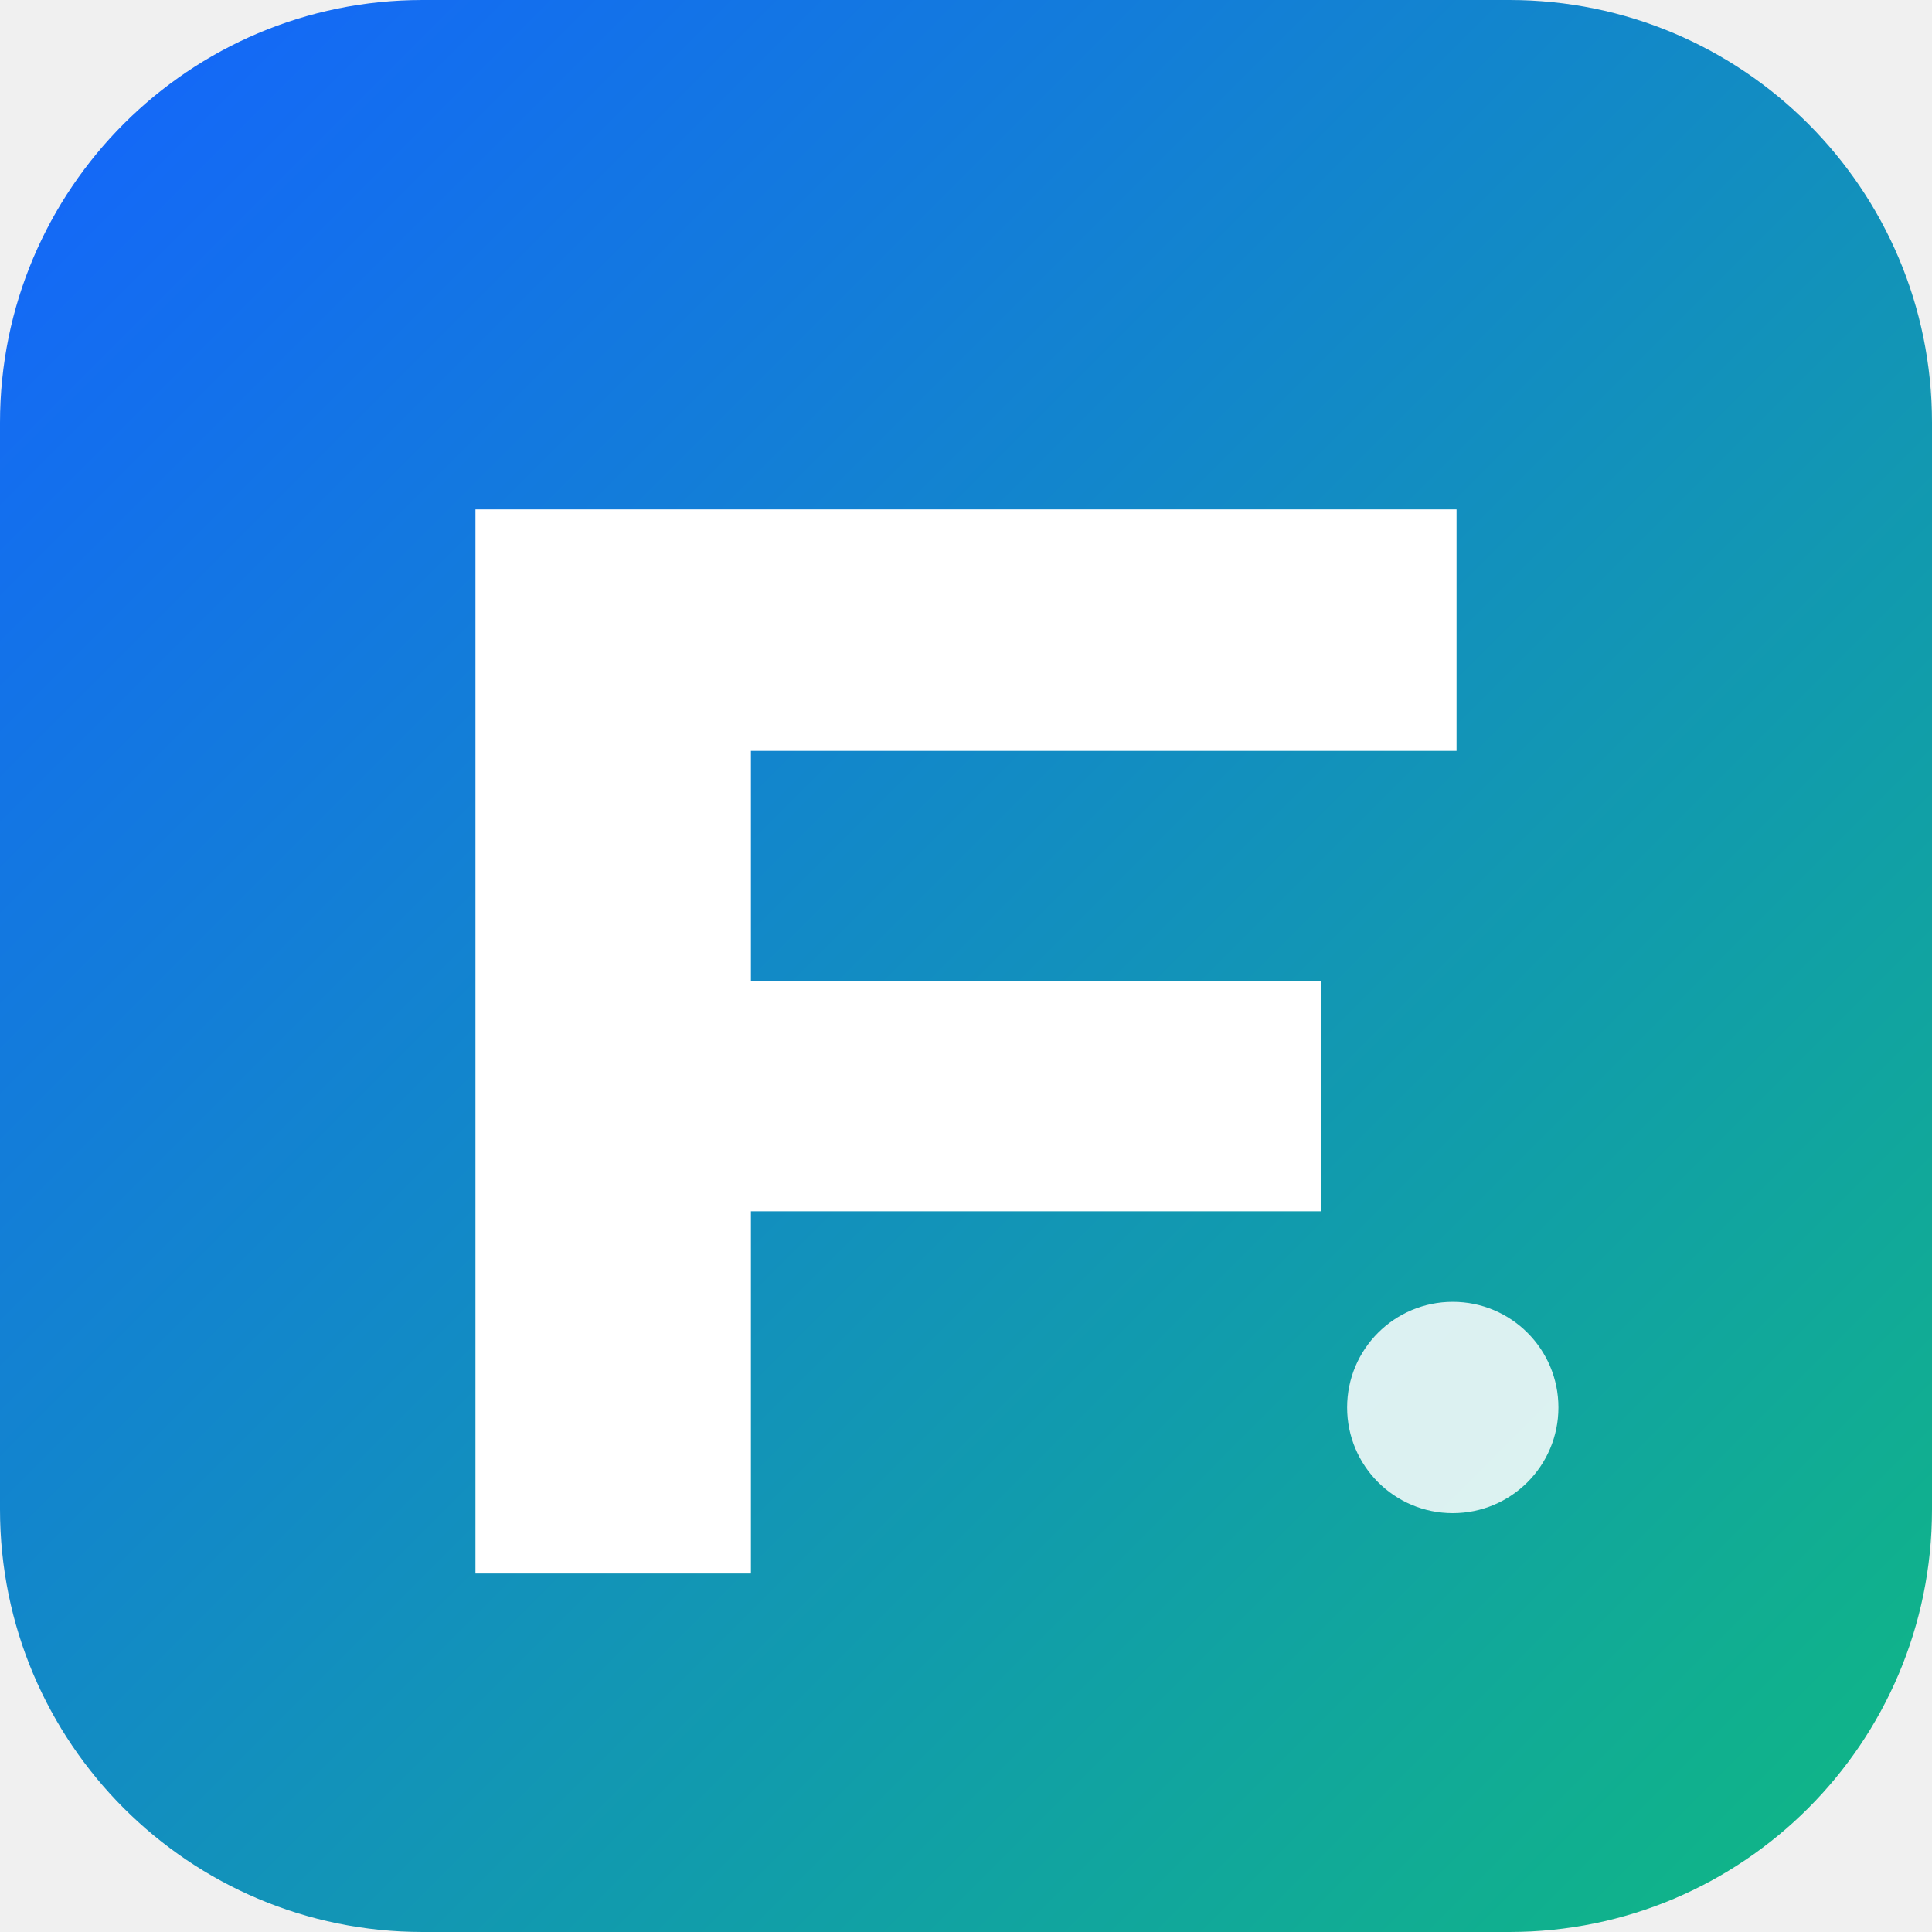
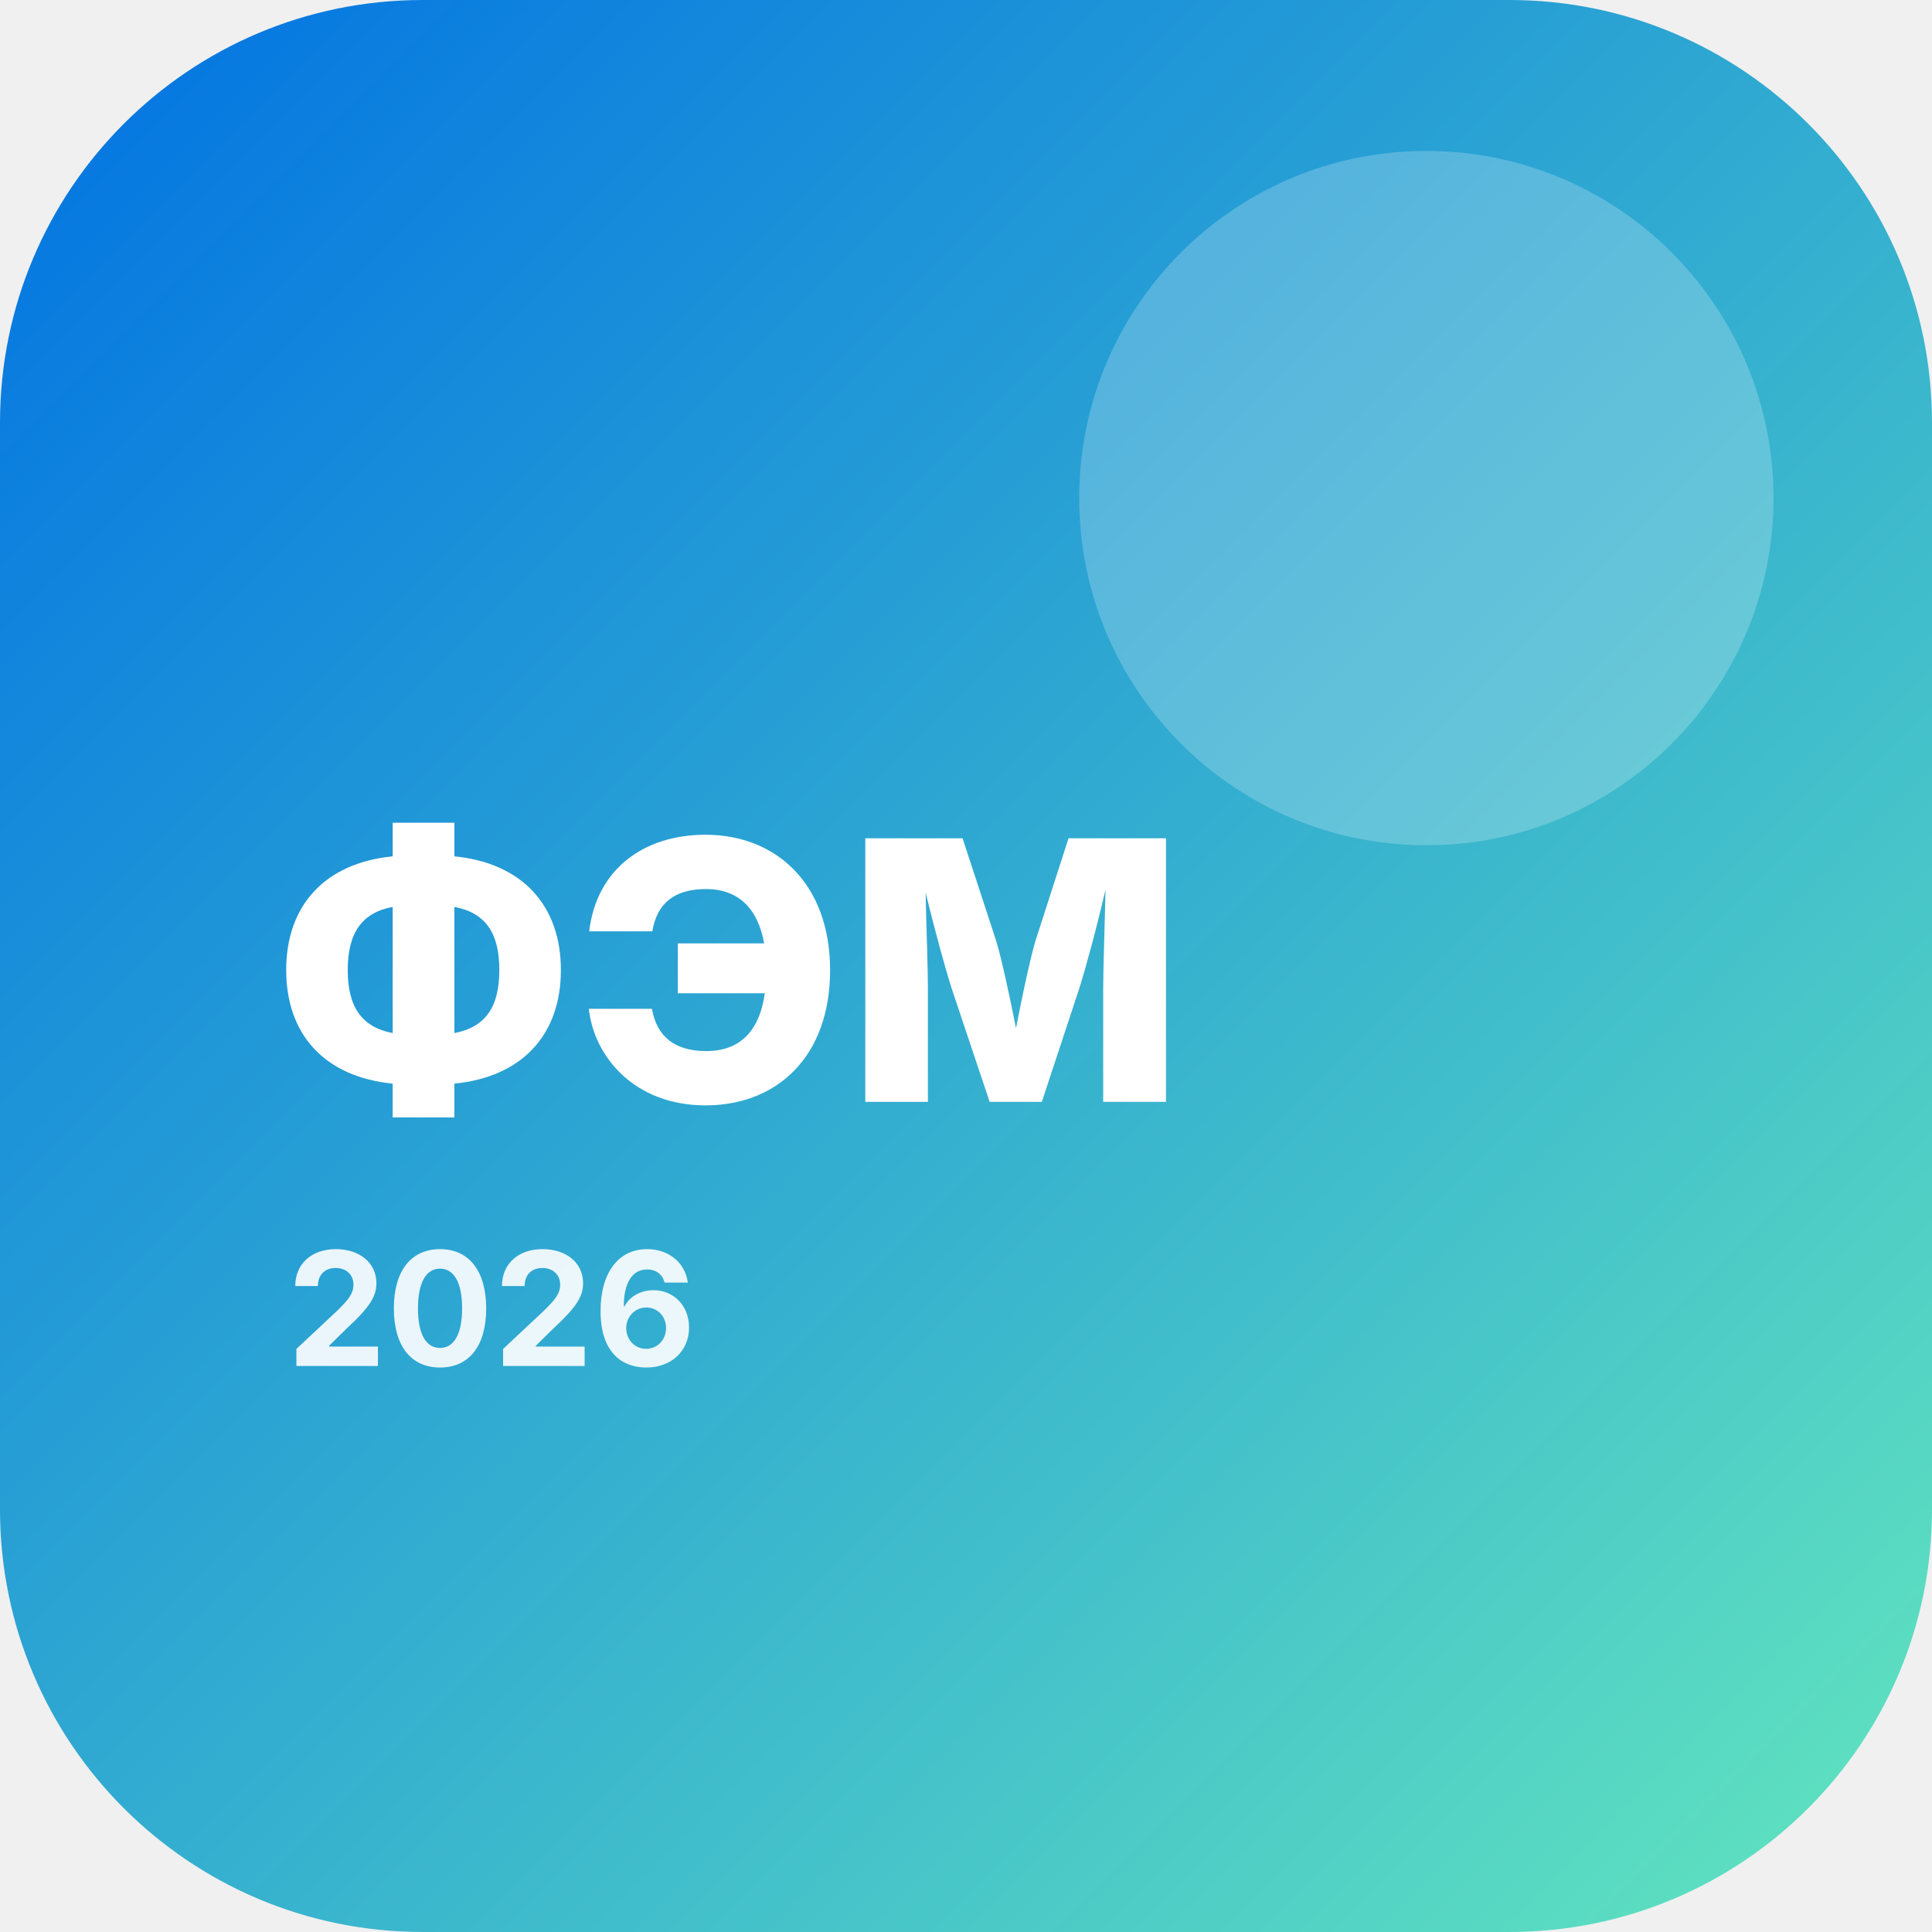
<svg xmlns="http://www.w3.org/2000/svg" viewBox="0 0 512 512">
  <defs>
-     <linearGradient id="g" x1="0" x2="1" y1="0" y2="1">
-       <stop stop-color="#1463ff" />
-       <stop offset="1" stop-color="#10b981" />
+     <linearGradient id="g" x1="0" y1="0" x2="1" y2="1">
+       <stop stop-color="#0071e3" />
+       <stop offset="1" stop-color="#63e6be" />
    </linearGradient>
  </defs>
  <rect width="512" height="512" rx="112" fill="url(#g)" />
-   <path d="M126 135h260v64H199v61h151v61H199v96h-73V135z" fill="#fff" />
-   <circle cx="385" cy="373" r="28" fill="#fff" opacity=".85" />
+   <circle cx="378" cy="132" r="92" fill="rgba(255,255,255,.22)" />
+   <text x="72" y="292" font-family="-apple-system,BlinkMacSystemFont,Segoe UI,sans-serif" font-size="96" font-weight="800" fill="white">ФЭМ</text>
+   <text x="76" y="362" font-family="-apple-system,BlinkMacSystemFont,Segoe UI,sans-serif" font-size="42" font-weight="700" fill="rgba(255,255,255,.9)">2026</text>
</svg>
